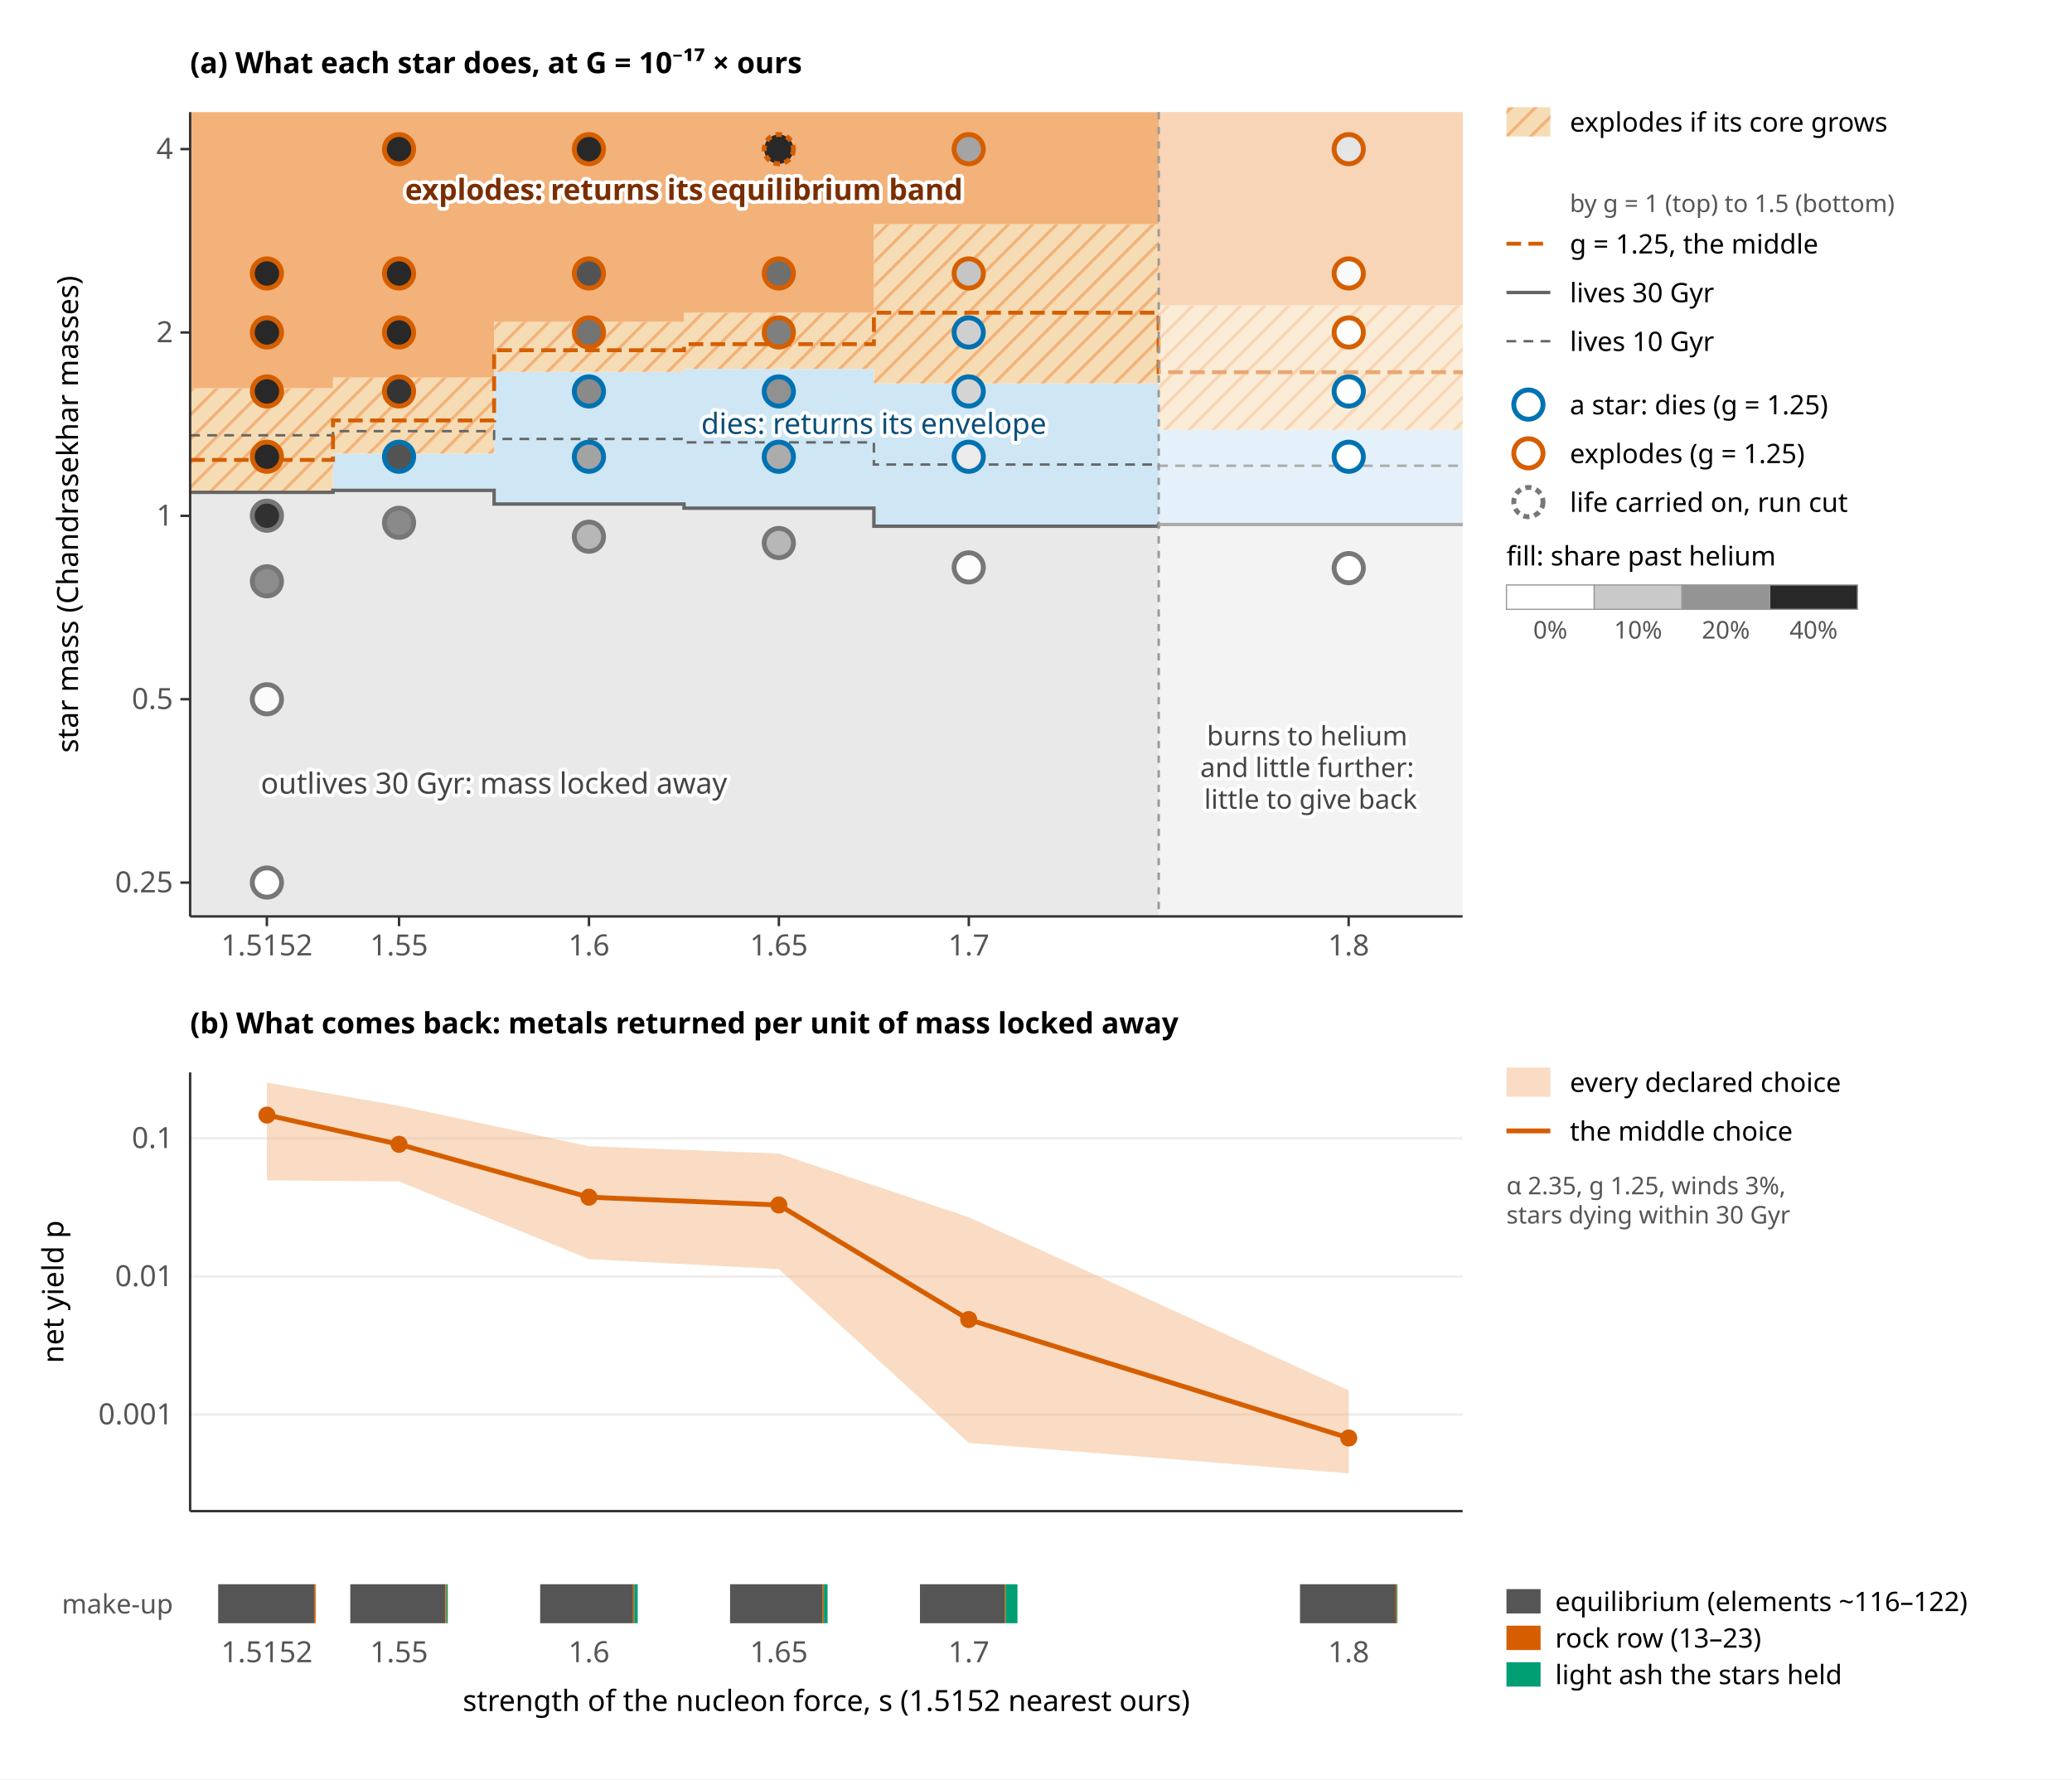
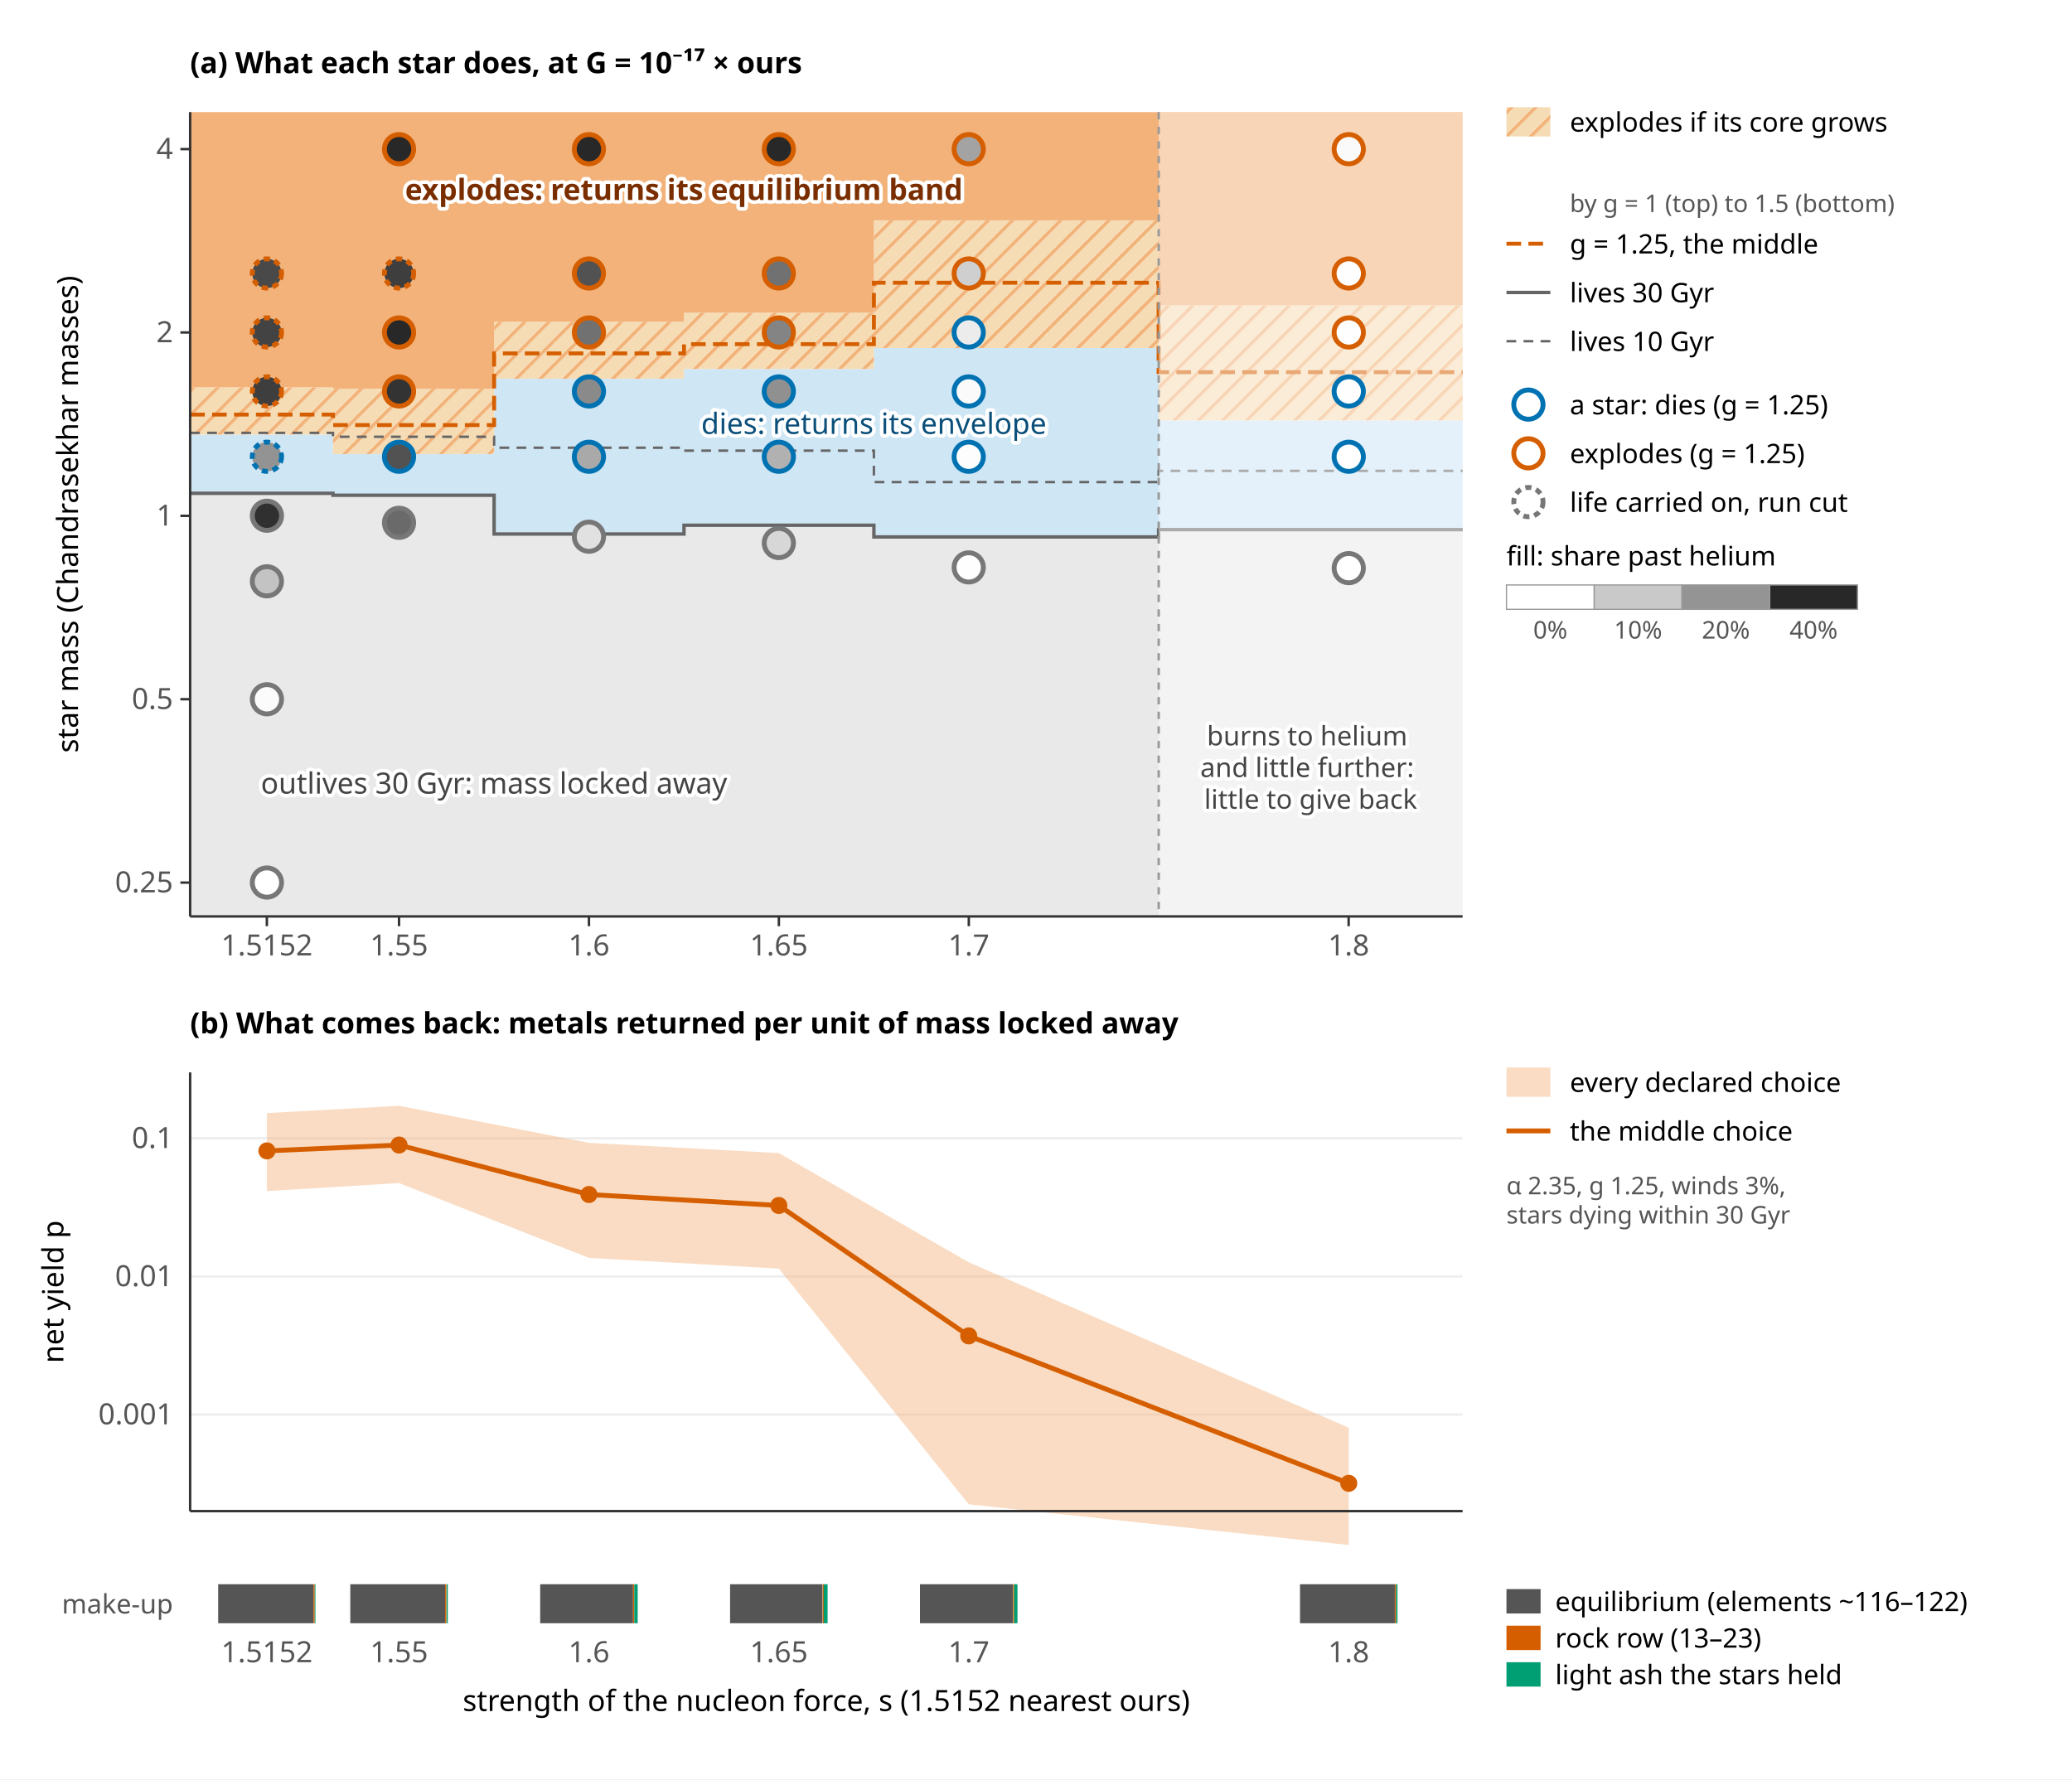
<svg xmlns="http://www.w3.org/2000/svg" viewBox="0 0 850 730" font-family="system-ui, sans-serif" font-size="12">
  <style>.lb{paint-order:stroke;stroke:#fff;stroke-width:3px;stroke-linejoin:round}</style>
  <rect width="850" height="730" fill="#fff" />
  <defs>
    <pattern id="hatch" width="7" height="7" patternUnits="userSpaceOnUse" patternTransform="rotate(45)">
      <rect width="7" height="7" fill="#f6dcb4" />
      <line x1="0" y1="0" x2="0" y2="7" stroke="#f2b27a" stroke-width="2.5" />
    </pattern>
  </defs>
-   <polygon points="78.0,202.0 136.6,202.0 136.6,201.2 202.7,201.2 202.7,206.8 280.6,206.8 280.6,208.5 358.5,208.5 358.5,215.9 475.3,215.9 475.3,215.2 600.0,215.2 600.0,376.0 475.3,376.0 475.3,376.0 358.5,376.0 358.5,376.0 280.6,376.0 280.6,376.0 202.7,376.0 202.7,376.0 136.6,376.0 136.6,376.0 78.0,376.0" fill="#e9e9e9" />
-   <polygon points="78.0,202.0 136.6,202.0 136.6,186.1 202.7,186.1 202.7,152.6 280.6,152.6 280.6,151.4 358.5,151.4 358.5,157.3 475.3,157.3 475.3,176.4 600.0,176.4 600.0,215.2 475.3,215.2 475.3,215.9 358.5,215.9 358.5,208.5 280.6,208.5 280.6,206.8 202.7,206.8 202.7,201.2 136.6,201.2 136.6,202.0 78.0,202.0" fill="#cfe6f5" />
-   <polygon points="78.0,159.3 136.6,159.3 136.6,154.9 202.7,154.9 202.7,132.0 280.6,132.0 280.6,128.3 358.5,128.3 358.5,92.0 475.3,92.0 475.3,125.3 600.0,125.3 600.0,176.4 475.3,176.4 475.3,157.3 358.5,157.3 358.5,151.4 280.6,151.4 280.6,152.6 202.7,152.6 202.7,186.1 136.6,186.1 136.6,202.0 78.0,202.0" fill="url(#hatch)" />
-   <polygon points="78.0,46.0 136.6,46.0 136.6,46.0 202.7,46.0 202.7,46.0 280.6,46.0 280.6,46.0 358.5,46.0 358.5,46.0 475.3,46.0 475.3,46.0 600.0,46.0 600.0,125.3 475.3,125.3 475.3,92.0 358.5,92.0 358.5,128.3 280.6,128.3 280.6,132.0 202.7,132.0 202.7,154.9 136.6,154.9 136.6,159.3 78.0,159.3" fill="#f2b27a" />
-   <polyline points="78.0,202.0 136.6,202.0 136.6,201.2 202.7,201.2 202.7,206.8 280.6,206.8 280.6,208.5 358.5,208.5 358.5,215.9 475.3,215.9 475.3,215.2 600.0,215.2" fill="none" stroke="#666" stroke-width="1.4" />
-   <polyline points="78.0,178.6 136.6,178.6 136.6,176.9 202.7,176.9 202.7,180.1 280.6,180.1 280.6,181.5 358.5,181.5 358.5,190.6 475.3,190.6 475.3,191.1 600.0,191.1" fill="none" stroke="#666" stroke-width="1" stroke-dasharray="4 3" />
-   <polyline points="78.0,188.7 136.6,188.7 136.6,172.5 202.7,172.5 202.7,143.7 280.6,143.7 280.6,141.2 358.5,141.2 358.5,128.3 475.3,128.3 475.3,152.7 600.0,152.7" fill="none" stroke="#D55E00" stroke-width="1.6" stroke-dasharray="6 3" />
+   <polygon points="78.0,202.4 136.6,202.4 136.6,203.2 202.7,203.2 202.7,219.1 280.6,219.1 280.6,215.5 358.5,215.5 358.5,220.3 475.3,220.3 475.3,217.3 600.0,217.3 600.0,376.0 475.3,376.0 475.3,376.0 358.5,376.0 358.5,376.0 280.6,376.0 280.6,376.0 202.7,376.0 202.7,376.0 136.6,376.0 136.6,376.0 78.0,376.0" fill="#e9e9e9" />
+   <polygon points="78.0,178.3 136.6,178.3 136.6,186.3 202.7,186.3 202.7,155.4 280.6,155.4 280.6,151.4 358.5,151.4 358.5,142.8 475.3,142.8 475.3,172.5 600.0,172.5 600.0,217.3 475.3,217.3 475.3,220.3 358.5,220.3 358.5,215.5 280.6,215.5 280.6,219.1 202.7,219.1 202.7,203.2 136.6,203.2 136.6,202.4 78.0,202.4" fill="#cfe6f5" />
+   <polygon points="78.0,158.9 136.6,158.9 136.6,159.5 202.7,159.5 202.7,132.0 280.6,132.0 280.6,128.3 358.5,128.3 358.5,90.4 475.3,90.4 475.3,125.3 600.0,125.3 600.0,172.5 475.3,172.5 475.3,142.8 358.5,142.8 358.5,151.4 280.6,151.4 280.6,155.4 202.7,155.4 202.7,186.3 136.6,186.3 136.6,178.3 78.0,178.3" fill="url(#hatch)" />
+   <polygon points="78.0,46.0 136.6,46.0 136.6,46.0 202.7,46.0 202.7,46.0 280.6,46.0 280.6,46.0 358.5,46.0 358.5,46.0 475.3,46.0 475.3,46.0 600.0,46.0 600.0,125.3 475.3,125.3 475.3,90.4 358.5,90.4 358.5,128.3 280.6,128.3 280.6,132.0 202.7,132.0 202.7,159.5 136.6,159.5 136.6,158.9 78.0,158.9" fill="#f2b27a" />
+   <polyline points="78.0,202.4 136.6,202.4 136.6,203.2 202.7,203.2 202.7,219.1 280.6,219.1 280.6,215.5 358.5,215.5 358.5,220.3 475.3,220.3 475.3,217.3 600.0,217.3" fill="none" stroke="#666" stroke-width="1.4" />
+   <polyline points="78.0,177.6 136.6,177.6 136.6,179.2 202.7,179.2 202.7,183.7 280.6,183.7 280.6,184.9 358.5,184.9 358.5,197.8 475.3,197.8 475.3,193.2 600.0,193.2" fill="none" stroke="#666" stroke-width="1" stroke-dasharray="4 3" />
+   <polyline points="78.0,170.1 136.6,170.1 136.6,174.4 202.7,174.4 202.7,145.0 280.6,145.0 280.6,141.2 358.5,141.2 358.5,116.0 475.3,116.0 475.3,152.7 600.0,152.7" fill="none" stroke="#D55E00" stroke-width="1.6" stroke-dasharray="6 3" />
  <rect x="475.343" y="46" width="124.657" height="330" fill="#fff" fill-opacity="0.45" />
  <line x1="475.343" x2="475.343" y1="46" y2="376" stroke="#999" stroke-dasharray="3 3" />
  <text class="lb" x="537.672" y="305.811" text-anchor="middle" fill="#444" font-size="11">
    <tspan x="537.672">burns to helium</tspan>
    <tspan x="537.672" dy="13">and little further:</tspan>
    <tspan x="537.672" dy="13">little to give back</tspan>
  </text>
  <text class="lb" x="202.657" y="325.601" text-anchor="middle" fill="#444">outlives 30 Gyr: mass locked away</text>
  <text class="lb" x="358.478" y="178.028" text-anchor="middle" fill="#0b4f7a">dies: returns its envelope</text>
  <text class="lb" x="280.567" y="82.052" text-anchor="middle" fill="#7a2e00" font-weight="600">explodes: returns its equilibrium band</text>
  <circle cx="109.5" cy="362.1" r="6" fill="rgb(255,255,255)" stroke="#777" stroke-width="2" />
  <circle cx="109.5" cy="286.9" r="6" fill="rgb(251,251,251)" stroke="#777" stroke-width="2" />
-   <circle cx="109.5" cy="238.5" r="6" fill="rgb(140,140,140)" stroke="#777" stroke-width="2" />
-   <circle cx="109.5" cy="211.6" r="6" fill="rgb(49,49,49)" stroke="#777" stroke-width="2" />
-   <circle cx="109.5" cy="187.4" r="6" fill="rgb(40,40,40)" stroke="#D55E00" stroke-width="2" />
-   <circle cx="109.5" cy="160.6" r="6" fill="rgb(40,40,40)" stroke="#D55E00" stroke-width="2" />
-   <circle cx="109.5" cy="136.4" r="6" fill="rgb(40,40,40)" stroke="#D55E00" stroke-width="2" />
-   <circle cx="109.5" cy="112.2" r="6" fill="rgb(40,40,40)" stroke="#D55E00" stroke-width="2" />
-   <circle cx="163.7" cy="214.5" r="6" fill="rgb(138,138,138)" stroke="#777" stroke-width="2" />
-   <circle cx="163.7" cy="187.4" r="6" fill="rgb(83,83,83)" stroke="#0072B2" stroke-width="2" />
-   <circle cx="163.7" cy="160.6" r="6" fill="rgb(52,52,52)" stroke="#D55E00" stroke-width="2" />
+   <circle cx="109.5" cy="238.5" r="6" fill="rgb(195,195,195)" stroke="#777" stroke-width="2" />
+   <circle cx="109.5" cy="211.6" r="6" fill="rgb(48,48,48)" stroke="#777" stroke-width="2" />
+   <circle cx="109.5" cy="187.4" r="6" fill="rgb(147,147,147)" stroke="#0072B2" stroke-width="2" stroke-dasharray="2.5 2" />
+   <circle cx="109.5" cy="160.6" r="6" fill="rgb(62,62,62)" stroke="#D55E00" stroke-width="2" stroke-dasharray="2.5 2" />
+   <circle cx="109.5" cy="136.4" r="6" fill="rgb(67,67,67)" stroke="#D55E00" stroke-width="2" stroke-dasharray="2.5 2" />
+   <circle cx="109.5" cy="112.2" r="6" fill="rgb(73,73,73)" stroke="#D55E00" stroke-width="2" stroke-dasharray="2.5 2" />
+   <circle cx="163.7" cy="214.5" r="6" fill="rgb(106,106,106)" stroke="#777" stroke-width="2" />
+   <circle cx="163.7" cy="187.4" r="6" fill="rgb(82,82,82)" stroke="#0072B2" stroke-width="2" />
+   <circle cx="163.7" cy="160.6" r="6" fill="rgb(51,51,51)" stroke="#D55E00" stroke-width="2" />
  <circle cx="163.7" cy="136.4" r="6" fill="rgb(40,40,40)" stroke="#D55E00" stroke-width="2" />
-   <circle cx="163.7" cy="112.2" r="6" fill="rgb(40,40,40)" stroke="#D55E00" stroke-width="2" />
+   <circle cx="163.7" cy="112.2" r="6" fill="rgb(62,62,62)" stroke="#D55E00" stroke-width="2" stroke-dasharray="2.5 2" />
  <circle cx="163.7" cy="61.2" r="6" fill="rgb(40,40,40)" stroke="#D55E00" stroke-width="2" />
-   <circle cx="241.6" cy="220.2" r="6" fill="rgb(183,183,183)" stroke="#777" stroke-width="2" />
-   <circle cx="241.6" cy="187.4" r="6" fill="rgb(163,163,163)" stroke="#0072B2" stroke-width="2" />
+   <circle cx="241.6" cy="220.2" r="6" fill="rgb(225,225,225)" stroke="#777" stroke-width="2" />
+   <circle cx="241.6" cy="187.4" r="6" fill="rgb(169,169,169)" stroke="#0072B2" stroke-width="2" />
  <circle cx="241.6" cy="160.6" r="6" fill="rgb(138,138,138)" stroke="#0072B2" stroke-width="2" />
-   <circle cx="241.6" cy="136.4" r="6" fill="rgb(115,115,115)" stroke="#D55E00" stroke-width="2" />
-   <circle cx="241.6" cy="112.2" r="6" fill="rgb(83,83,83)" stroke="#D55E00" stroke-width="2" />
+   <circle cx="241.6" cy="136.4" r="6" fill="rgb(113,113,113)" stroke="#D55E00" stroke-width="2" />
+   <circle cx="241.6" cy="112.2" r="6" fill="rgb(82,82,82)" stroke="#D55E00" stroke-width="2" />
  <circle cx="241.6" cy="61.2" r="6" fill="rgb(40,40,40)" stroke="#D55E00" stroke-width="2" />
-   <circle cx="319.5" cy="222.8" r="6" fill="rgb(183,183,183)" stroke="#777" stroke-width="2" />
-   <circle cx="319.5" cy="187.4" r="6" fill="rgb(172,172,172)" stroke="#0072B2" stroke-width="2" />
-   <circle cx="319.5" cy="160.6" r="6" fill="rgb(145,145,145)" stroke="#0072B2" stroke-width="2" />
-   <circle cx="319.5" cy="136.4" r="6" fill="rgb(127,127,127)" stroke="#D55E00" stroke-width="2" />
-   <circle cx="319.5" cy="112.2" r="6" fill="rgb(111,111,111)" stroke="#D55E00" stroke-width="2" />
-   <circle cx="319.5" cy="61.2" r="6" fill="rgb(40,40,40)" stroke="#D55E00" stroke-width="2" stroke-dasharray="2.5 2" />
-   <circle cx="397.4" cy="232.8" r="6" fill="rgb(253,253,253)" stroke="#777" stroke-width="2" />
-   <circle cx="397.4" cy="187.4" r="6" fill="rgb(235,235,235)" stroke="#0072B2" stroke-width="2" />
-   <circle cx="397.4" cy="160.6" r="6" fill="rgb(212,212,212)" stroke="#0072B2" stroke-width="2" />
-   <circle cx="397.4" cy="136.4" r="6" fill="rgb(207,207,207)" stroke="#0072B2" stroke-width="2" />
-   <circle cx="397.4" cy="112.2" r="6" fill="rgb(197,197,197)" stroke="#D55E00" stroke-width="2" />
-   <circle cx="397.4" cy="61.2" r="6" fill="rgb(164,164,164)" stroke="#D55E00" stroke-width="2" />
+   <circle cx="319.5" cy="222.8" r="6" fill="rgb(215,215,215)" stroke="#777" stroke-width="2" />
+   <circle cx="319.5" cy="187.4" r="6" fill="rgb(177,177,177)" stroke="#0072B2" stroke-width="2" />
+   <circle cx="319.5" cy="160.6" r="6" fill="rgb(144,144,144)" stroke="#0072B2" stroke-width="2" />
+   <circle cx="319.5" cy="136.4" r="6" fill="rgb(132,132,132)" stroke="#D55E00" stroke-width="2" />
+   <circle cx="319.5" cy="112.2" r="6" fill="rgb(113,113,113)" stroke="#D55E00" stroke-width="2" />
+   <circle cx="319.5" cy="61.2" r="6" fill="rgb(40,40,40)" stroke="#D55E00" stroke-width="2" />
+   <circle cx="397.4" cy="232.8" r="6" fill="rgb(254,254,254)" stroke="#777" stroke-width="2" />
+   <circle cx="397.4" cy="187.4" r="6" fill="rgb(253,253,253)" stroke="#0072B2" stroke-width="2" />
+   <circle cx="397.4" cy="160.6" r="6" fill="rgb(250,250,250)" stroke="#0072B2" stroke-width="2" />
+   <circle cx="397.4" cy="136.4" r="6" fill="rgb(236,236,236)" stroke="#0072B2" stroke-width="2" />
+   <circle cx="397.4" cy="112.2" r="6" fill="rgb(207,207,207)" stroke="#D55E00" stroke-width="2" />
+   <circle cx="397.4" cy="61.2" r="6" fill="rgb(163,163,163)" stroke="#D55E00" stroke-width="2" />
  <circle cx="553.3" cy="233.1" r="6" fill="rgb(255,255,255)" stroke="#777" stroke-width="2" />
  <circle cx="553.3" cy="187.4" r="6" fill="rgb(255,255,255)" stroke="#0072B2" stroke-width="2" />
  <circle cx="553.3" cy="160.6" r="6" fill="rgb(254,254,254)" stroke="#0072B2" stroke-width="2" />
-   <circle cx="553.3" cy="136.4" r="6" fill="rgb(253,253,253)" stroke="#D55E00" stroke-width="2" />
-   <circle cx="553.3" cy="112.2" r="6" fill="rgb(250,250,250)" stroke="#D55E00" stroke-width="2" />
-   <circle cx="553.3" cy="61.2" r="6" fill="rgb(229,229,229)" stroke="#D55E00" stroke-width="2" />
+   <circle cx="553.3" cy="136.4" r="6" fill="rgb(254,254,254)" stroke="#D55E00" stroke-width="2" />
+   <circle cx="553.3" cy="112.2" r="6" fill="rgb(254,254,254)" stroke="#D55E00" stroke-width="2" />
+   <circle cx="553.3" cy="61.2" r="6" fill="rgb(250,250,250)" stroke="#D55E00" stroke-width="2" />
  <line x1="74" x2="78" y1="362.124" y2="362.124" stroke="#333" />
  <text x="71" y="366.124" text-anchor="end" fill="#555">0.25</text>
  <line x1="74" x2="78" y1="286.886" y2="286.886" stroke="#333" />
  <text x="71" y="290.886" text-anchor="end" fill="#555">0.5</text>
  <line x1="74" x2="78" y1="211.647" y2="211.647" stroke="#333" />
  <text x="71" y="215.647" text-anchor="end" fill="#555">1</text>
  <line x1="74" x2="78" y1="136.409" y2="136.409" stroke="#333" />
  <text x="71" y="140.409" text-anchor="end" fill="#555">2</text>
  <line x1="74" x2="78" y1="61.171" y2="61.171" stroke="#333" />
  <text x="71" y="65.171" text-anchor="end" fill="#555">4</text>
  <line x1="78" x2="78" y1="46" y2="376" stroke="#333" />
  <line x1="78" x2="600" y1="376" y2="376" stroke="#333" />
  <text transform="translate(32,211) rotate(-90)" text-anchor="middle">star mass (Chandrasekhar masses)</text>
  <text x="78" y="30" font-weight="600">(a) What each star does, at G = 10⁻¹⁷ × ours</text>
  <rect x="618" y="44" width="18" height="12" fill="url(#hatch)" />
  <text x="644" y="54" font-size="11">explodes if its core grows</text>
  <text x="644" y="87" font-size="10" fill="#555">by g = 1 (top) to 1.5 (bottom)</text>
  <text x="644" y="74" font-size="11" />
  <line x1="618" x2="636" y1="100" y2="100" stroke="#D55E00" stroke-width="1.6" stroke-dasharray="6 3" />
  <text x="644" y="104" font-size="11">g = 1.25, the middle</text>
  <line x1="618" x2="636" y1="120" y2="120" stroke="#666" stroke-width="1.4" />
  <text x="644" y="124" font-size="11">lives 30 Gyr</text>
  <line x1="618" x2="636" y1="140" y2="140" stroke="#666" stroke-dasharray="4 3" />
  <text x="644" y="144" font-size="11">lives 10 Gyr</text>
  <circle cx="627" cy="166" r="6" fill="rgb(255,255,255)" stroke="#0072B2" stroke-width="2" />
  <text x="644" y="170" font-size="11">a star: dies (g = 1.25)</text>
  <circle cx="627" cy="186" r="6" fill="rgb(255,255,255)" stroke="#D55E00" stroke-width="2" />
  <text x="644" y="190" font-size="11">explodes (g = 1.25)</text>
  <circle cx="627" cy="206" r="6" fill="rgb(255,255,255)" stroke="#777" stroke-width="2" stroke-dasharray="2.5 2" />
  <text x="644" y="210" font-size="11">life carried on, run cut</text>
  <text x="618" y="232" font-size="11">fill: share past helium</text>
  <rect x="618" y="240" width="36" height="10" fill="rgb(255,255,255)" stroke="#999" stroke-width="0.5" />
  <text x="636" y="262" text-anchor="middle" font-size="10" fill="#555">0%</text>
  <rect x="654" y="240" width="36" height="10" fill="rgb(201,201,201)" stroke="#999" stroke-width="0.5" />
  <text x="672" y="262" text-anchor="middle" font-size="10" fill="#555">10%</text>
  <rect x="690" y="240" width="36" height="10" fill="rgb(148,148,148)" stroke="#999" stroke-width="0.5" />
  <text x="708" y="262" text-anchor="middle" font-size="10" fill="#555">20%</text>
  <rect x="726" y="240" width="36" height="10" fill="rgb(40,40,40)" stroke="#999" stroke-width="0.5" />
  <text x="744" y="262" text-anchor="middle" font-size="10" fill="#555">40%</text>
  <line x1="78" x2="600" y1="580.387" y2="580.387" stroke="#eee" />
  <text x="71" y="584.387" text-anchor="end" fill="#555">0.001</text>
  <line x1="78" x2="600" y1="523.714" y2="523.714" stroke="#eee" />
  <text x="71" y="527.714" text-anchor="end" fill="#555">0.01</text>
  <line x1="78" x2="600" y1="467.04" y2="467.04" stroke="#eee" />
  <text x="71" y="471.04" text-anchor="end" fill="#555">0.1</text>
-   <polygon points="109.5,444.2 163.7,453.7 241.6,470.3 319.5,473.3 397.4,499.4 553.3,570.5 553.3,604.5 397.4,592.0 319.5,520.7 241.6,516.6 163.7,484.7 109.5,484.3" fill="#f2b27a" fill-opacity="0.45" />
-   <polyline points="109.5,457.5 163.7,469.5 241.6,491.2 319.5,494.4 397.4,541.4 553.3,590.0" fill="none" stroke="#D55E00" stroke-width="2" />
-   <circle cx="109.5" cy="457.5" r="3.5" fill="#D55E00" />
-   <circle cx="163.7" cy="469.5" r="3.5" fill="#D55E00" />
-   <circle cx="241.6" cy="491.2" r="3.5" fill="#D55E00" />
-   <circle cx="319.5" cy="494.4" r="3.5" fill="#D55E00" />
-   <circle cx="397.4" cy="541.4" r="3.5" fill="#D55E00" />
-   <circle cx="553.3" cy="590.0" r="3.5" fill="#D55E00" />
+   <polygon points="109.5,456.7 163.7,453.7 241.6,468.9 319.5,473.1 397.4,517.9 553.3,585.8 553.3,633.9 397.4,617.2 319.5,520.5 241.6,516.1 163.7,485.4 109.5,488.7" fill="#f2b27a" fill-opacity="0.45" />
+   <polyline points="109.5,472.2 163.7,469.8 241.6,490.1 319.5,494.6 397.4,548.1 553.3,608.6" fill="none" stroke="#D55E00" stroke-width="2" />
+   <circle cx="109.5" cy="472.2" r="3.5" fill="#D55E00" />
+   <circle cx="163.7" cy="469.8" r="3.5" fill="#D55E00" />
+   <circle cx="241.6" cy="490.1" r="3.5" fill="#D55E00" />
+   <circle cx="319.5" cy="494.6" r="3.5" fill="#D55E00" />
+   <circle cx="397.4" cy="548.1" r="3.5" fill="#D55E00" />
+   <circle cx="553.3" cy="608.6" r="3.5" fill="#D55E00" />
  <line x1="78" x2="78" y1="440" y2="620" stroke="#333" />
  <line x1="78" x2="600" y1="620" y2="620" stroke="#333" />
  <text transform="translate(26,530) rotate(-90)" text-anchor="middle">net yield p</text>
  <text x="78" y="424" font-weight="600">(b) What comes back: metals returned per unit of mass locked away</text>
  <rect x="618" y="438" width="18" height="12" fill="#f2b27a" fill-opacity="0.45" />
  <text x="644" y="448" font-size="11">every declared choice</text>
  <line x1="618" x2="636" y1="464" y2="464" stroke="#D55E00" stroke-width="2" />
  <text x="644" y="468" font-size="11">the middle choice</text>
  <text x="618" y="490" font-size="10" fill="#555">
    <tspan x="618">α 2.35, g 1.25, winds 3%,</tspan>
    <tspan x="618" dy="12">stars dying within 30 Gyr</tspan>
  </text>
-   <rect x="89.5" y="650" width="39.4" height="16" fill="#555555" />
-   <rect x="128.9" y="650" width="0.6" height="16" fill="#D55E00" />
-   <rect x="143.7" y="650" width="39.0" height="16" fill="#555555" />
-   <rect x="182.7" y="650" width="0.5" height="16" fill="#D55E00" />
+   <rect x="89.5" y="650" width="39.1" height="16" fill="#555555" />
+   <rect x="128.6" y="650" width="0.5" height="16" fill="#D55E00" />
+   <rect x="129.1" y="650" width="0.3" height="16" fill="#009E73" />
+   <rect x="143.7" y="650" width="38.9" height="16" fill="#555555" />
+   <rect x="182.6" y="650" width="0.5" height="16" fill="#D55E00" />
  <rect x="183.2" y="650" width="0.5" height="16" fill="#009E73" />
  <rect x="221.6" y="650" width="38.1" height="16" fill="#555555" />
  <rect x="259.7" y="650" width="0.5" height="16" fill="#D55E00" />
  <rect x="260.2" y="650" width="1.4" height="16" fill="#009E73" />
-   <rect x="299.5" y="650" width="38.0" height="16" fill="#555555" />
+   <rect x="299.5" y="650" width="37.9" height="16" fill="#555555" />
  <rect x="337.5" y="650" width="0.5" height="16" fill="#D55E00" />
-   <rect x="338.0" y="650" width="1.5" height="16" fill="#009E73" />
-   <rect x="377.4" y="650" width="34.7" height="16" fill="#555555" />
-   <rect x="412.1" y="650" width="0.4" height="16" fill="#D55E00" />
-   <rect x="412.5" y="650" width="4.9" height="16" fill="#009E73" />
-   <rect x="533.3" y="650" width="39.3" height="16" fill="#555555" />
-   <rect x="572.5" y="650" width="0.5" height="16" fill="#D55E00" />
-   <rect x="573.0" y="650" width="0.3" height="16" fill="#009E73" />
+   <rect x="337.9" y="650" width="1.6" height="16" fill="#009E73" />
+   <rect x="377.4" y="650" width="38.1" height="16" fill="#555555" />
+   <rect x="415.6" y="650" width="0.5" height="16" fill="#D55E00" />
+   <rect x="416.0" y="650" width="1.4" height="16" fill="#009E73" />
+   <rect x="533.3" y="650" width="38.9" height="16" fill="#555555" />
+   <rect x="572.2" y="650" width="0.5" height="16" fill="#D55E00" />
+   <rect x="572.7" y="650" width="0.6" height="16" fill="#009E73" />
  <text x="71" y="662" text-anchor="end" font-size="11" fill="#555">make-up</text>
  <text x="109.476" y="682" text-anchor="middle" fill="#555">1.5152</text>
  <text x="163.701" y="682" text-anchor="middle" fill="#555">1.55</text>
  <text x="241.612" y="682" text-anchor="middle" fill="#555">1.6</text>
  <text x="319.522" y="682" text-anchor="middle" fill="#555">1.65</text>
  <text x="397.433" y="682" text-anchor="middle" fill="#555">1.7</text>
  <text x="553.254" y="682" text-anchor="middle" fill="#555">1.8</text>
  <text x="339" y="702" text-anchor="middle">strength of the nucleon force, s (1.5152 nearest ours)</text>
  <rect x="618" y="652" width="14" height="10" fill="#555555" />
  <text x="638" y="661" font-size="11">equilibrium (elements ~116–122)</text>
  <rect x="618" y="667" width="14" height="10" fill="#D55E00" />
  <text x="638" y="676" font-size="11">rock row (13–23)</text>
  <rect x="618" y="682" width="14" height="10" fill="#009E73" />
  <text x="638" y="691" font-size="11">light ash the stars held</text>
  <line x1="109.476" x2="109.476" y1="376" y2="380" stroke="#333" />
  <text x="109.476" y="392" text-anchor="middle" fill="#555">1.5152</text>
  <line x1="163.701" x2="163.701" y1="376" y2="380" stroke="#333" />
  <text x="163.701" y="392" text-anchor="middle" fill="#555">1.55</text>
  <line x1="241.612" x2="241.612" y1="376" y2="380" stroke="#333" />
  <text x="241.612" y="392" text-anchor="middle" fill="#555">1.6</text>
  <line x1="319.522" x2="319.522" y1="376" y2="380" stroke="#333" />
  <text x="319.522" y="392" text-anchor="middle" fill="#555">1.65</text>
  <line x1="397.433" x2="397.433" y1="376" y2="380" stroke="#333" />
  <text x="397.433" y="392" text-anchor="middle" fill="#555">1.7</text>
  <line x1="553.254" x2="553.254" y1="376" y2="380" stroke="#333" />
  <text x="553.254" y="392" text-anchor="middle" fill="#555">1.8</text>
</svg>
